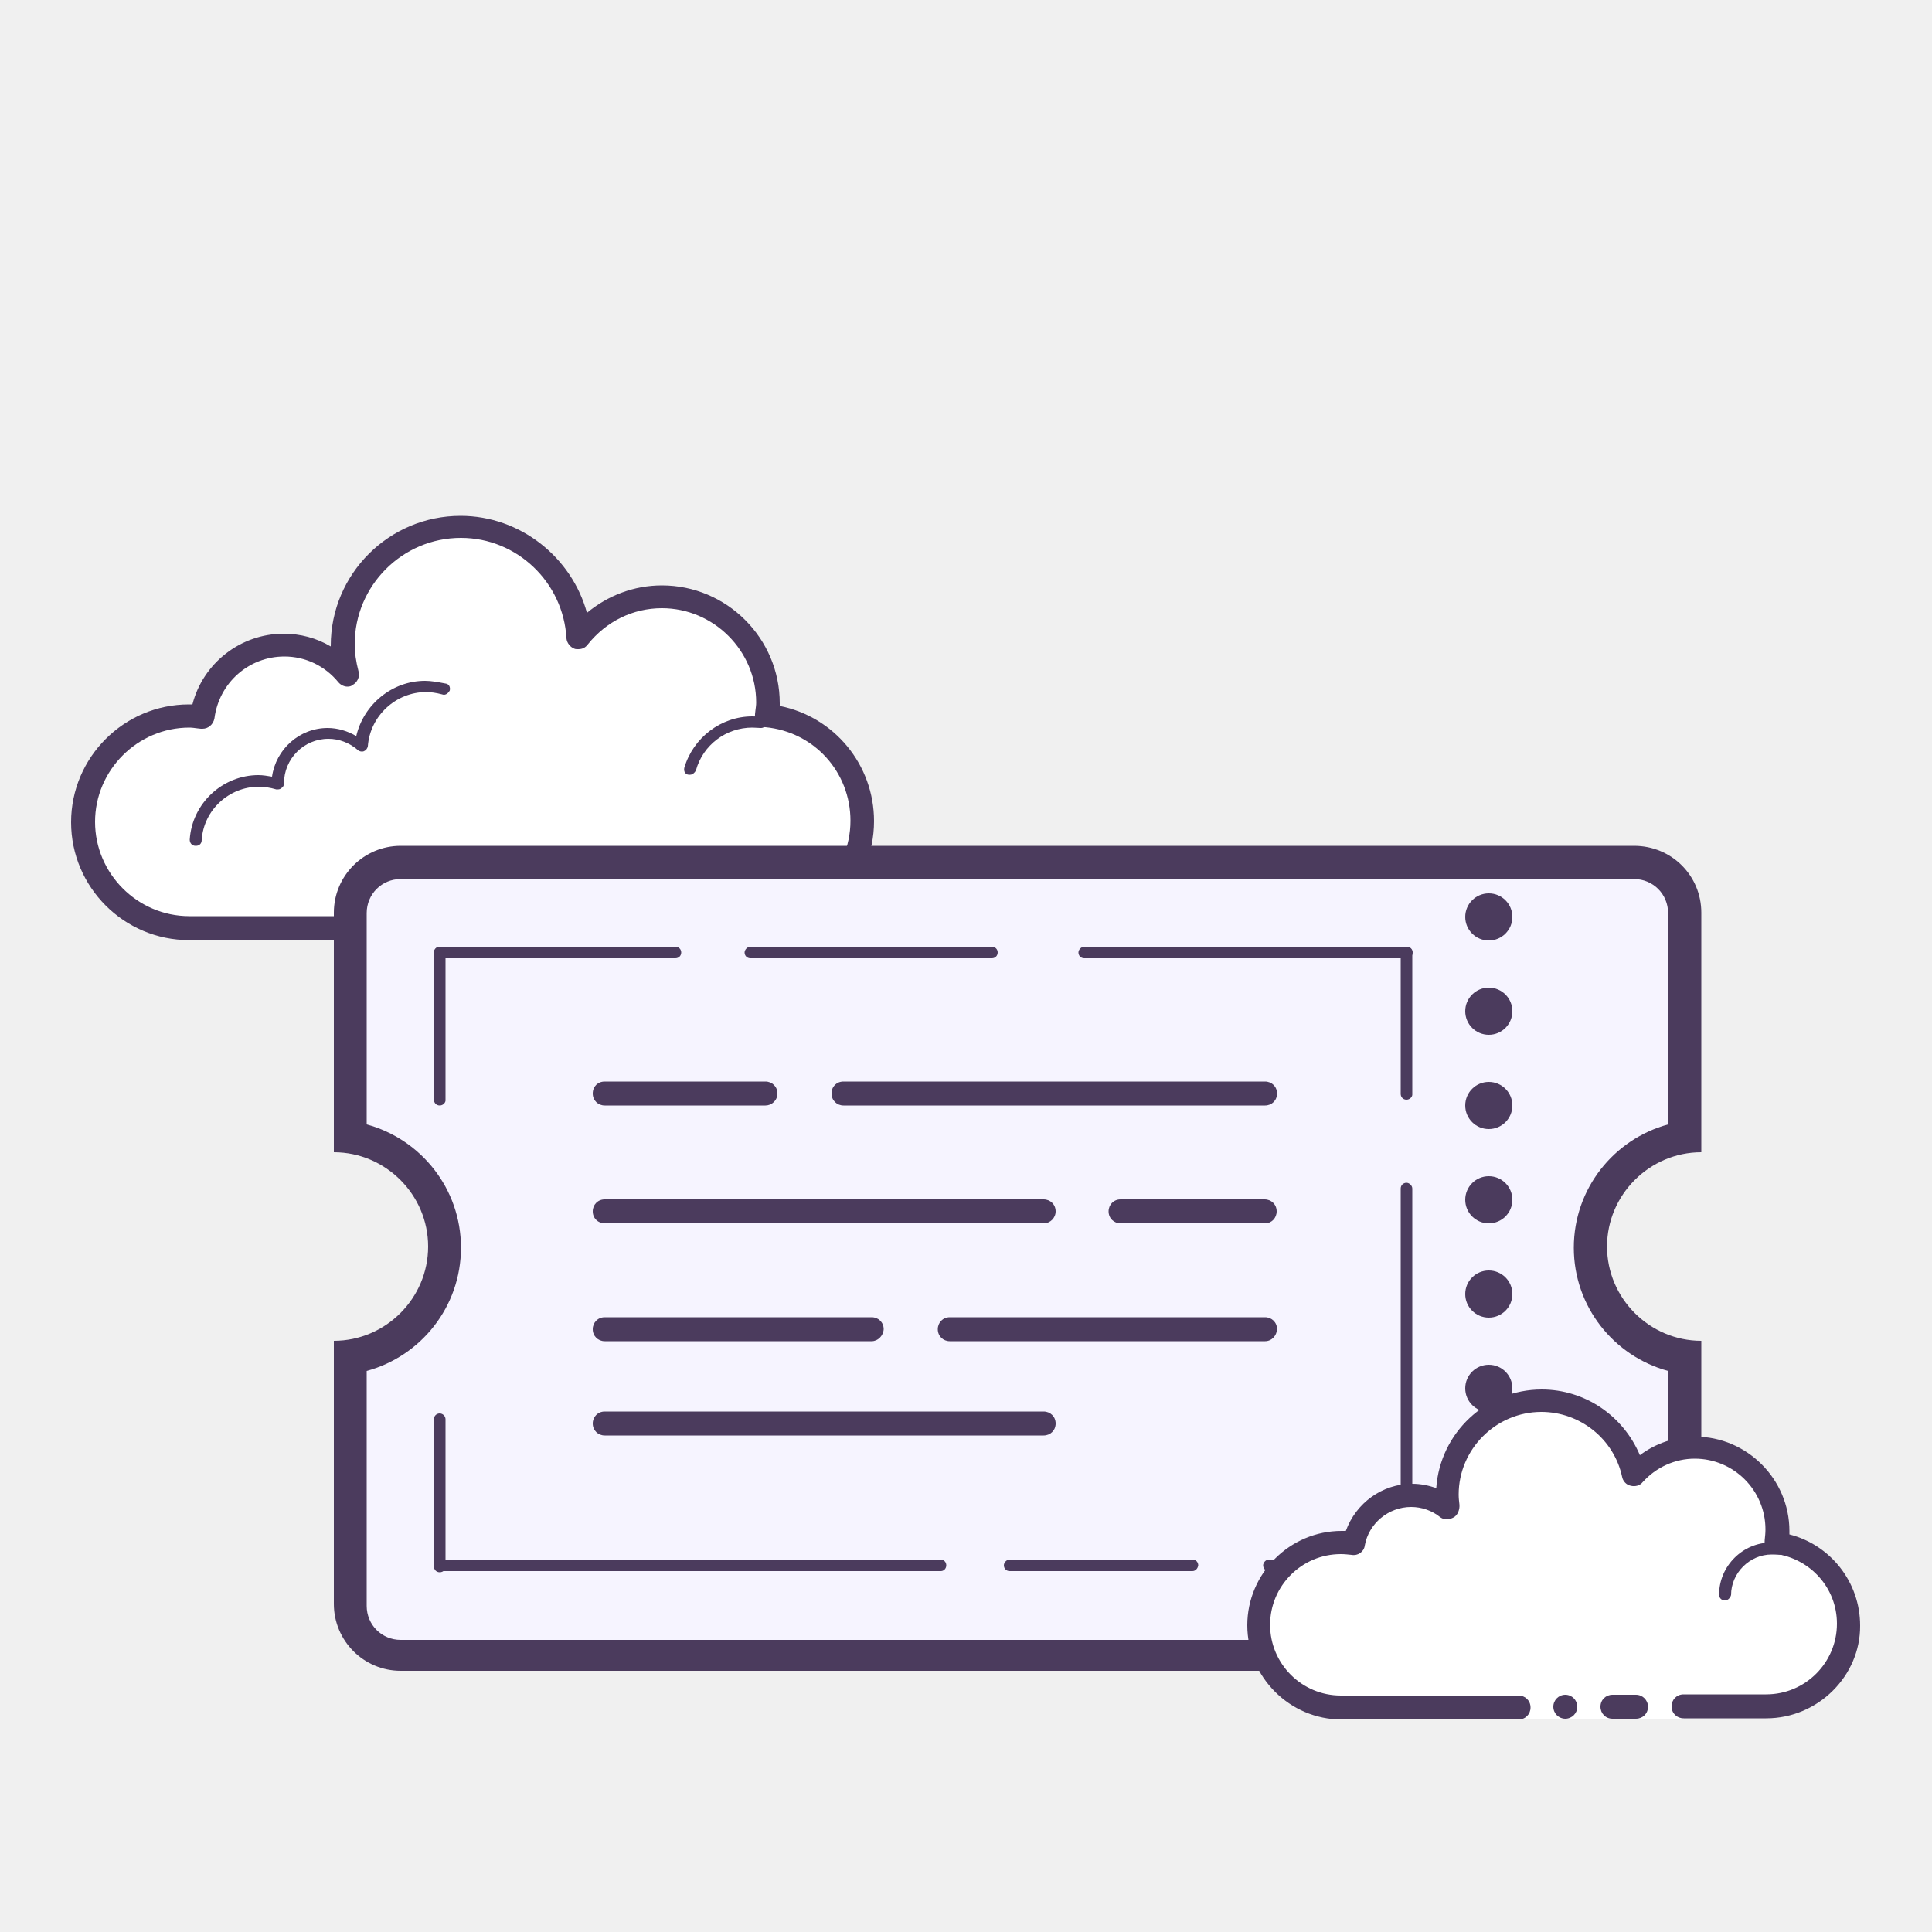
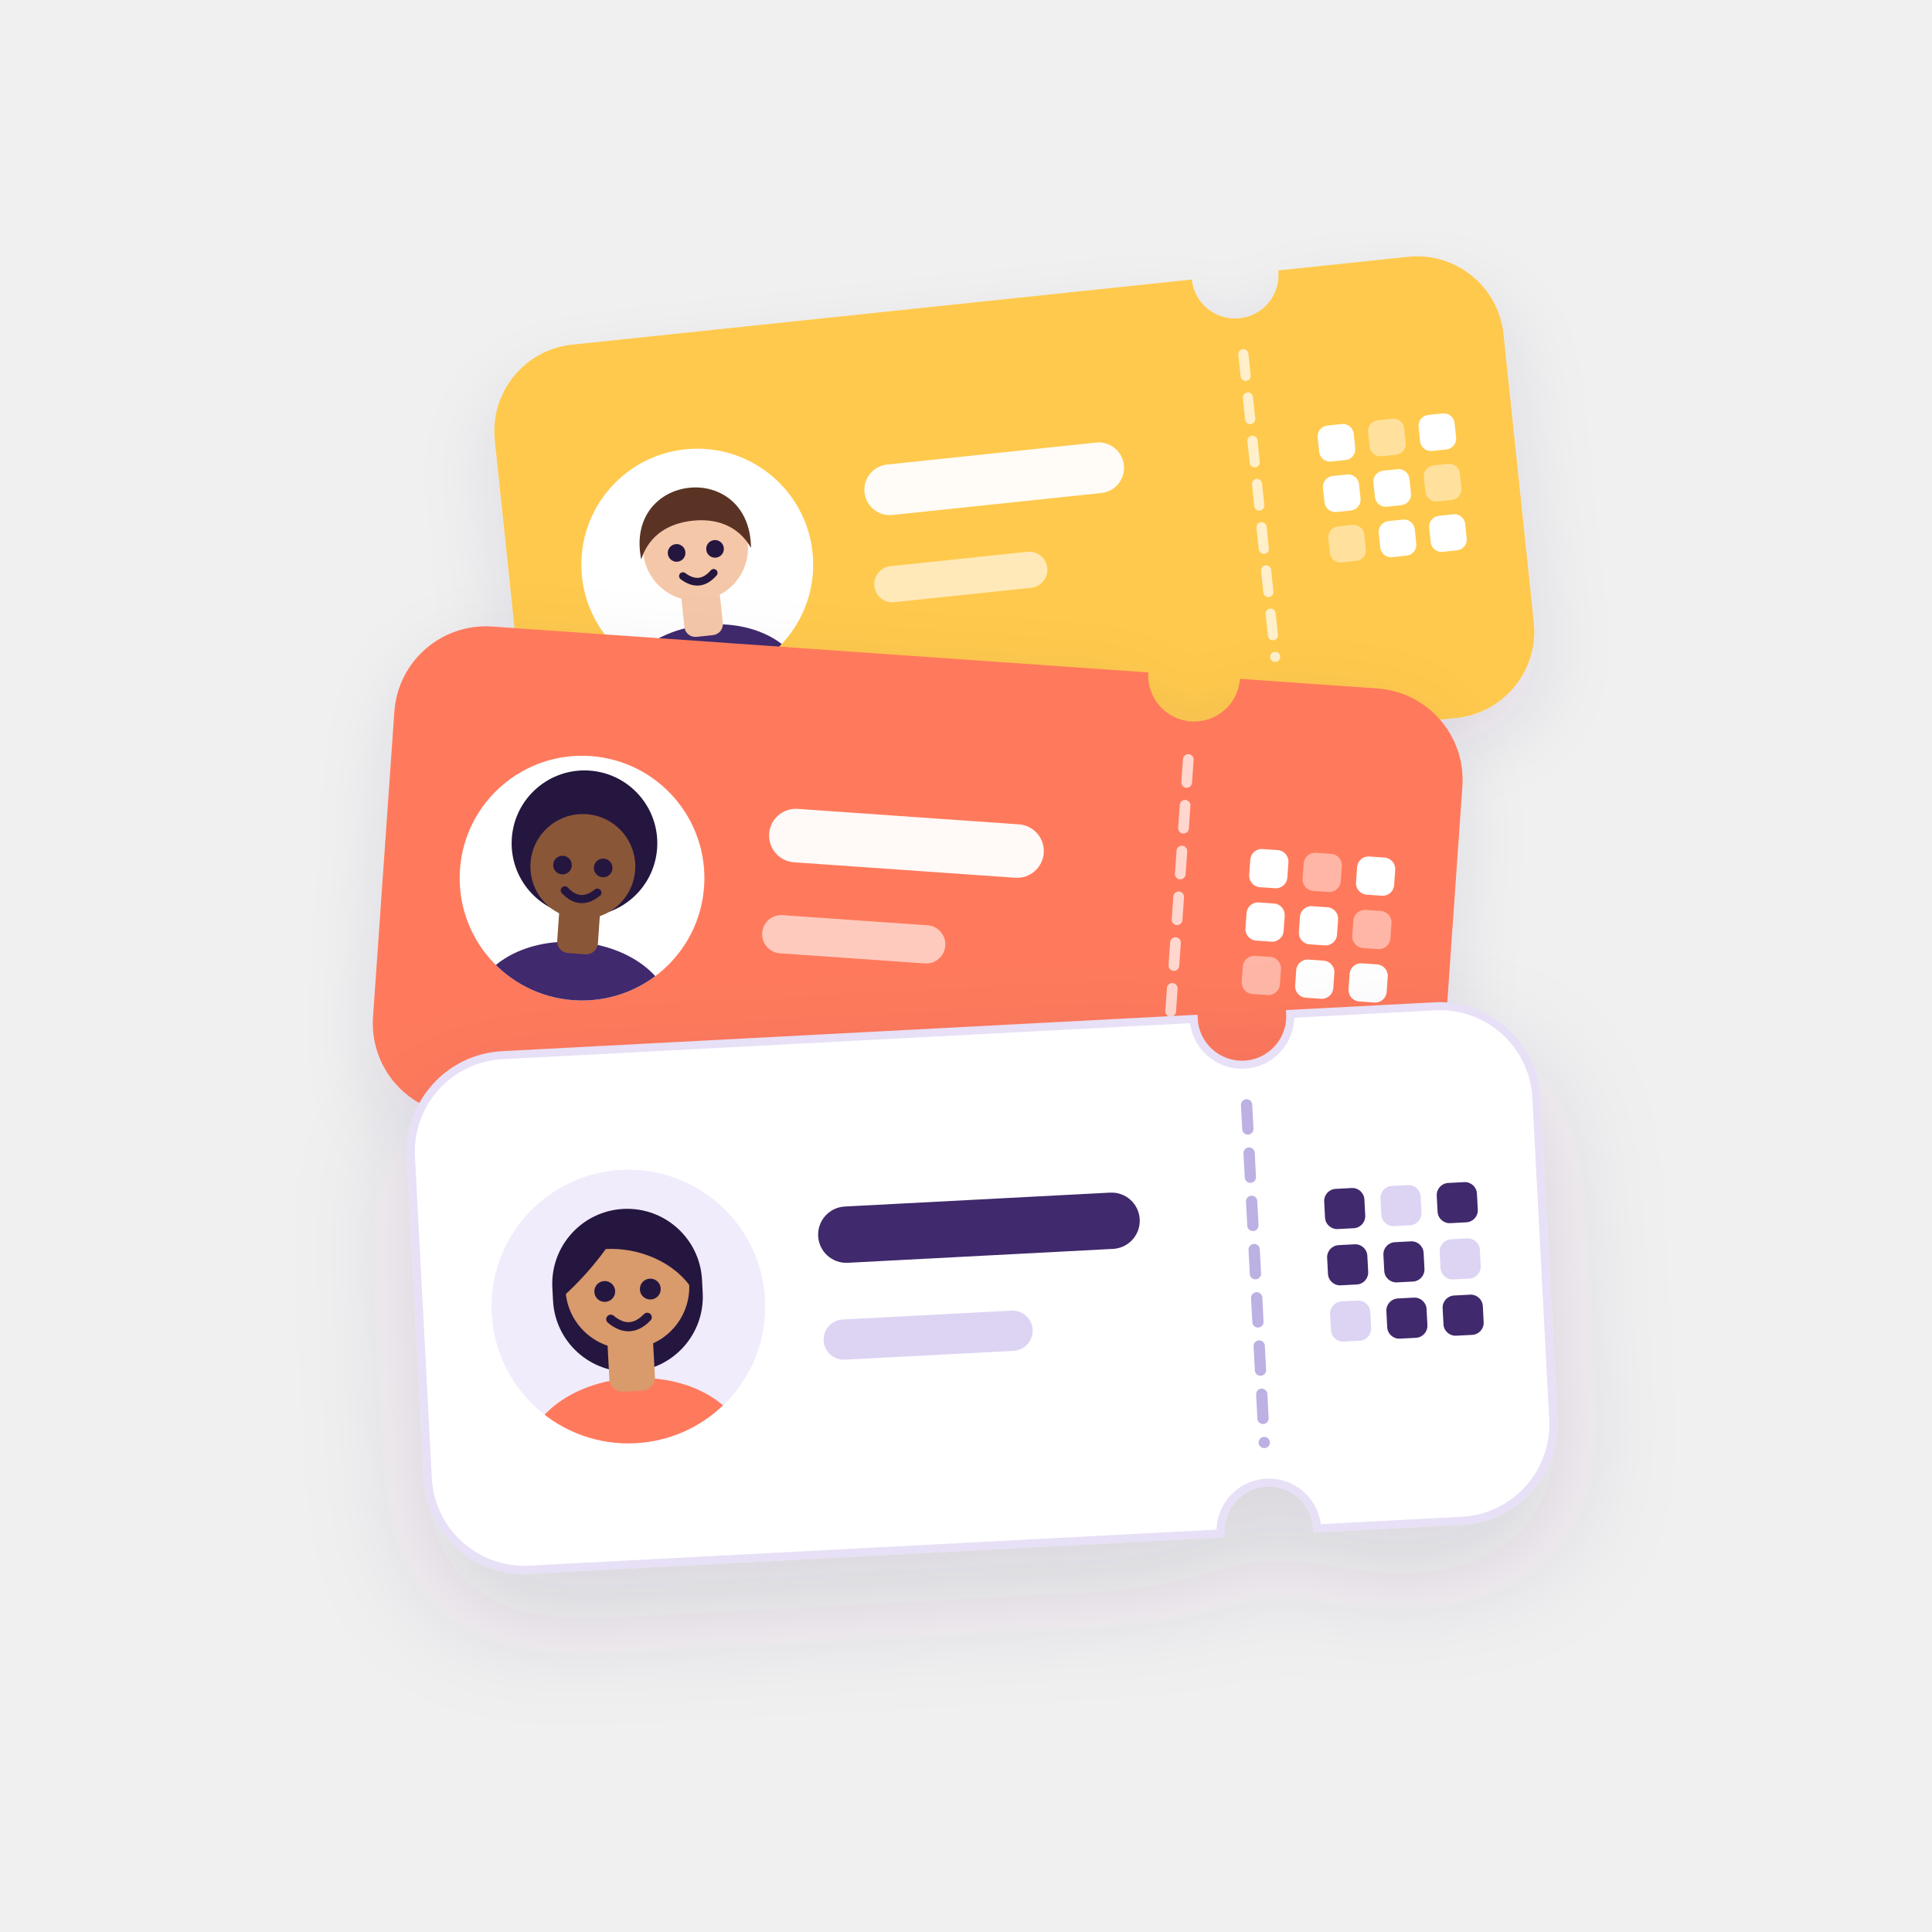
- <svg xmlns="http://www.w3.org/2000/svg" version="1.1" id="Layer_1" x="0px" y="0px" width="500px" height="500px" viewBox="0 0 500 500" enable-background="new 0 0 500 500" xml:space="preserve">
-   <g>
-     <path fill="#FFFFFF" d="M158.1,240.3c0,0,22.2,0,37.3,0s27.5-12.3,27.5-27.5c0-14.3-10.9-25.7-24.8-27.2c0.1-1.1,0.4-2.2,0.4-3.3   c0-15.1-12.3-27.5-27.5-27.5c-8.8,0-16.5,4.1-21.5,10.6c-0.9-16.1-14-28.9-30.4-28.9c-16.8,0-30.5,13.7-30.5,30.5   c0,2.7,0.5,5.4,1.1,7.8c-3.9-4.8-9.8-7.8-16.4-7.8c-10.9,0-19.8,8.2-21.1,18.7c-1.1-0.1-2.2-0.4-3.3-0.4   c-15.1,0-27.5,12.3-27.5,27.5s12.3,27.5,27.5,27.5s58,0,58,0h32.8v3.1h18.3V240.3z" />
-     <path fill="#4B3B5D" d="M119.2,133.5c-18.5,0-33.6,15-33.6,33.6c0,0.1,0,0.2,0,0.2c-3.7-2.2-7.9-3.3-12.2-3.3   c-11.2,0-20.9,7.7-23.6,18.3c-0.2,0-0.6,0-0.9,0c-16.8,0-30.5,13.7-30.5,30.5s13.7,30.5,30.5,30.5h90.8c1.7,0,3.1-1.3,3.1-3.1   s-1.3-3.1-3.1-3.1H49c-13.4,0-24.4-11-24.4-24.4s11-24.4,24.4-24.4c0.7,0,1.3,0.1,2.1,0.2l0.9,0.1c0.1,0,0.2,0,0.4,0   c1.5,0,2.8-1.1,3.1-2.7c1.2-9.2,8.9-16,18.1-16c5.4,0,10.5,2.4,14,6.7c0.6,0.7,1.5,1.1,2.3,1.1c0.5,0,1-0.1,1.3-0.4   c1.2-0.6,2-2.1,1.6-3.5c-0.7-2.7-1-4.9-1-7.1c0-15.1,12.3-27.5,27.5-27.5c14.5,0,26.5,11.5,27.3,26c0.1,1.2,1,2.3,2.1,2.7   c0.2,0.1,0.6,0.1,1,0.1c1,0,1.8-0.4,2.4-1.2c4.8-6,11.7-9.4,19.2-9.4c13.4,0,24.4,11,24.4,24.4c0,0.7-0.1,1.3-0.2,2.1l-0.1,0.9   c-0.1,0.9,0.1,1.6,0.6,2.3c0.5,0.7,1.2,1.1,2.1,1.1c12.6,1.2,22,11.6,22,24.2c0,13.4-11,24.4-24.4,24.4h-37.3   c-1.7,0-3.1,1.3-3.1,3.1s1.3,3.1,3.1,3.1h37.3c16.8,0,30.5-13.7,30.5-30.5c0-14.6-10.3-27-24.4-29.8c0-0.2,0-0.5,0-0.7   c0-16.8-13.7-30.5-30.5-30.5c-7.2,0-14,2.6-19.4,7.1C148,144.3,134.7,133.5,119.2,133.5L119.2,133.5z" />
-     <path fill="#4B3B5D" d="M110,176.2c-8.5,0-15.9,6.1-17.8,14.3c-2.2-1.3-4.8-2.1-7.4-2.1c-7.3,0-13.4,5.5-14.4,12.6   c-1.2-0.2-2.4-0.4-3.5-0.4c-9.3,0-17.2,7.3-17.8,16.7c0,0.9,0.6,1.6,1.5,1.6h0.1c0.9,0,1.5-0.6,1.5-1.5c0.5-7.8,7.1-13.8,14.8-13.8   c1.3,0,2.8,0.2,4.5,0.7c0.1,0,0.2,0,0.4,0c0.4,0,0.7-0.1,1-0.4c0.4-0.2,0.6-0.7,0.6-1.2c0-6.3,5.1-11.5,11.5-11.5   c2.7,0,5.4,1,7.6,2.9c0.2,0.2,0.6,0.4,1,0.4c0.2,0,0.4,0,0.6-0.1c0.5-0.2,0.9-0.7,1-1.3c0.6-7.9,7.3-14,15.1-14   c1.2,0,2.6,0.2,4.1,0.6c0.1,0,0.2,0.1,0.5,0.1c0.6,0,1.2-0.5,1.5-1.1c0.2-0.9-0.2-1.7-1.1-1.8C113.2,176.5,111.6,176.2,110,176.2   L110,176.2z" />
-     <path fill="#4B3B5D" d="M194.7,185.4c-8.1,0-15.3,5.5-17.6,13.3c-0.2,0.9,0.2,1.7,1.1,1.8c0.1,0,0.2,0,0.4,0c0.6,0,1.2-0.5,1.5-1.1   c1.8-6.6,7.8-11.1,14.6-11.1c0.7,0,1.5,0.1,2.1,0.1c0.1,0,0.1,0,0.2,0c0.7,0,1.3-0.6,1.5-1.3c0.1-0.9-0.5-1.6-1.3-1.7   C196.4,185.5,195.6,185.4,194.7,185.4L194.7,185.4z" />
+ <svg xmlns="http://www.w3.org/2000/svg" viewBox="0 0 240 240" width="240" height="240" fill="none">
+   <defs>
+     <filter id="shadow" x="-40%" y="-40%" width="180%" height="180%">
+       <feDropShadow dx="0" dy="6" stdDeviation="7" flood-color="#40296C" flood-opacity=".14" />
+     </filter>
+     <filter id="shadow-soft" x="-40%" y="-40%" width="180%" height="180%">
+       <feDropShadow dx="0" dy="4" stdDeviation="5" flood-color="#40296C" flood-opacity=".09" />
+     </filter>
+     <clipPath id="avatar">
+       <circle cx="0" cy="-6" r="21" />
+     </clipPath>
+   </defs>
+   <g transform="translate(126 66) rotate(-6) scale(.9)">
+     <path d="M-58 -32H28a6 6 0 0 0 12 0H58a12 12 0 0 1 12 12V20a12 12 0 0 1-12 12H40a6 6 0 0 0-12 0H-58a12 12 0 0 1-12-12V-20a12 12 0 0 1 12-12Z" fill="#FFC94D" filter="url(#shadow-soft)" />
+     <g transform="translate(-44 0) scale(0.7619) translate(0 6)">
+       <circle cx="0" cy="-6" r="21" fill="#FFFFFF" />
+       <g clip-path="url(#avatar)">
+         <ellipse cx="0" cy="17" rx="17" ry="12" fill="#40296C" />
+         <rect x="-3.5" y="-2" width="7" height="9" rx="2" fill="#F5C7A9" />
+         <circle cx="0" cy="-9" r="9.5" fill="#F5C7A9" />
+         <path d="M-10 -8C-11.5 -24 11.5 -24 10 -8C8 -12.5 4 -14 0 -14C-4 -14 -8 -12.5 -10 -8Z" fill="#5A3324" />
+         <circle cx="-3.5" cy="-8.5" r="1.6" fill="#24163F" />
+         <circle cx="3.5" cy="-8.5" r="1.6" fill="#24163F" />
+         <path d="M-2.8 -4.2q2.8 2.6 5.6 0" stroke="#24163F" stroke-width="1.4" stroke-linecap="round" />
+       </g>
+     </g>
+     <rect x="-20" y="-11" width="36" height="7" rx="3.5" fill="#FFFFFF" opacity="0.95" />
+     <rect x="-20" y="3" width="24" height="5" rx="2.5" fill="#FFFFFF" opacity="0.6" />
+     <path d="M34 -21V21" stroke="#FFFFFF" stroke-width="1.4" stroke-dasharray="3 3" stroke-linecap="round" opacity=".7" />
+     <rect x="43" y="-10" width="5" height="5" rx="1.5" fill="#FFFFFF" />
+     <rect x="50" y="-10" width="5" height="5" rx="1.5" fill="rgba(255,255,255,.45)" />
+     <rect x="57" y="-10" width="5" height="5" rx="1.5" fill="#FFFFFF" />
+     <rect x="43" y="-3" width="5" height="5" rx="1.5" fill="#FFFFFF" />
+     <rect x="50" y="-3" width="5" height="5" rx="1.5" fill="#FFFFFF" />
+     <rect x="57" y="-3" width="5" height="5" rx="1.5" fill="rgba(255,255,255,.45)" />
+     <rect x="43" y="4" width="5" height="5" rx="1.5" fill="rgba(255,255,255,.45)" />
+     <rect x="50" y="4" width="5" height="5" rx="1.5" fill="#FFFFFF" />
+     <rect x="57" y="4" width="5" height="5" rx="1.5" fill="#FFFFFF" />
  </g>
-   <g>
-     <path fill="#F6F4FF" d="M103.7,428.2c-7.2,0-13.1-5.9-13.1-13.1V351c13.8-2.1,24.4-14,24.4-28.3c0-14.4-10.6-26.2-24.4-28.3v-58.1   c0-7.2,5.9-13.1,13.1-13.1H423c7.2,0,13.1,5.9,13.1,13.1v58.1c-13.8,2.1-24.4,14-24.4,28.3c0,14.4,10.6,26.2,24.4,28.3v64.2   c0,7.2-5.9,13.1-13.1,13.1L103.7,428.2L103.7,428.2z" />
-     <path fill="#4B3B5D" d="M422.9,227.5c4.9,0,8.8,3.9,8.8,8.8V291c-14,3.8-24.4,16.6-24.4,31.9c0,15.3,10.4,28.1,24.4,31.9v60.8   c0,4.9-3.9,8.8-8.8,8.8H103.7c-4.9,0-8.8-3.9-8.8-8.8v-60.8c14-3.8,24.4-16.6,24.4-31.9c0-15.3-10.4-28.1-24.4-31.9v-54.7   c0-4.9,3.9-8.8,8.8-8.8H422.9 M422.9,218.9H103.7c-9.5,0-17.3,7.7-17.3,17.3v62c13.4,0,24.4,11,24.4,24.4s-11,24.4-24.4,24.4v68.1   c0,9.5,7.7,17.3,17.3,17.3H423c9.5,0,17.3-7.7,17.3-17.3v-68.1c-13.4,0-24.4-11-24.4-24.4s11-24.4,24.4-24.4v-62   C440.3,226.6,432.6,218.9,422.9,218.9L422.9,218.9z" />
-     <circle fill="#4B3B5D" cx="385.3" cy="261.7" r="6.1" />
-     <circle fill="#4B3B5D" cx="385.3" cy="237.3" r="6.1" />
-     <circle fill="#4B3B5D" cx="385.3" cy="286.1" r="6.1" />
-     <circle fill="#4B3B5D" cx="385.3" cy="310.5" r="6.1" />
-     <circle fill="#4B3B5D" cx="385.3" cy="334.9" r="6.1" />
-     <circle fill="#4B3B5D" cx="385.3" cy="359.3" r="6.1" />
-     <circle fill="#4B3B5D" cx="385.3" cy="383.7" r="6.1" />
-     <circle fill="#4B3B5D" cx="385.3" cy="408.1" r="6.1" />
-     <path fill="#4B3B5D" d="M364.1,248h-83.5c-0.9,0-1.5-0.7-1.5-1.5c0-0.7,0.7-1.5,1.5-1.5h83.5c0.9,0,1.5,0.7,1.5,1.5   C365.6,247.3,365,248,364.1,248z" />
-     <path fill="#4B3B5D" d="M256.7,248h-62.5c-0.9,0-1.5-0.7-1.5-1.5c0-0.7,0.7-1.5,1.5-1.5h62.5c0.9,0,1.5,0.7,1.5,1.5   C258.2,247.3,257.6,248,256.7,248z" />
-     <path fill="#4B3B5D" d="M174.8,248h-61c-0.9,0-1.5-0.7-1.5-1.5c0-0.7,0.7-1.5,1.5-1.5h61c0.9,0,1.5,0.7,1.5,1.5   C176.3,247.3,175.7,248,174.8,248z" />
-     <path fill="#4B3B5D" d="M113.8,286.1c-0.9,0-1.5-0.7-1.5-1.5v-38.1c0-0.9,0.7-1.5,1.5-1.5s1.5,0.7,1.5,1.5v38.1   C115.4,285.3,114.7,286.1,113.8,286.1z" />
-     <path fill="#4B3B5D" d="M364,284.6c-0.9,0-1.5-0.7-1.5-1.5v-36.6c0-0.9,0.7-1.5,1.5-1.5c0.7,0,1.5,0.7,1.5,1.5v36.6   C365.6,283.9,364.8,284.6,364,284.6z" />
-     <path fill="#4B3B5D" d="M364,406.5c-0.9,0-1.5-0.7-1.5-1.5v-97.4c0-0.9,0.7-1.5,1.5-1.5c0.7,0,1.5,0.7,1.5,1.5v97.4   C365.6,405.8,364.8,406.5,364,406.5z" />
-     <path fill="#4B3B5D" d="M113.8,406.9c-0.9,0-1.5-0.7-1.5-1.5v-38.1c0-0.9,0.7-1.5,1.5-1.5s1.5,0.7,1.5,1.5v38.1   C115.4,406.2,114.7,406.9,113.8,406.9z" />
-     <path fill="#4B3B5D" d="M364,406.6h-35.6c-0.9,0-1.5-0.7-1.5-1.5c0-0.7,0.7-1.5,1.5-1.5H364c0.9,0,1.5,0.7,1.5,1.5   C365.4,405.9,364.8,406.6,364,406.6z" />
-     <path fill="#4B3B5D" d="M308.6,406.6h-47.3c-0.9,0-1.5-0.7-1.5-1.5c0-0.7,0.7-1.5,1.5-1.5h47.3c0.9,0,1.5,0.7,1.5,1.5   C310,405.9,309.4,406.6,308.6,406.6z" />
-     <g>
-       <path fill="#4B3B5D" d="M243.5,406.6H113.8c-0.9,0-1.5-0.7-1.5-1.5c0-0.7,0.7-1.5,1.5-1.5h129.6c0.9,0,1.5,0.7,1.5,1.5    C244.9,405.9,244.3,406.6,243.5,406.6z" />
+   <g transform="translate(114 112) rotate(4) scale(.95)">
+     <path d="M-58 -32H28a6 6 0 0 0 12 0H58a12 12 0 0 1 12 12V20a12 12 0 0 1-12 12H40a6 6 0 0 0-12 0H-58a12 12 0 0 1-12-12V-20a12 12 0 0 1 12-12Z" fill="#FF7A5C" filter="url(#shadow-soft)" />
+     <g transform="translate(-44 0) scale(0.7619) translate(0 6)">
+       <circle cx="0" cy="-6" r="21" fill="#FFFFFF" />
+       <g clip-path="url(#avatar)">
+         <circle cx="0" cy="-12" r="12.5" fill="#24163F" />
+         <ellipse cx="0" cy="17" rx="17" ry="12" fill="#40296C" />
+         <rect x="-3.5" y="-2" width="7" height="9" rx="2" fill="#8A5638" />
+         <circle cx="0" cy="-8" r="9" fill="#8A5638" />
+         <circle cx="-3.5" cy="-8" r="1.6" fill="#24163F" />
+         <circle cx="3.5" cy="-8" r="1.6" fill="#24163F" />
+         <path d="M-2.8 -3.7q2.8 2.6 5.6 0" stroke="#24163F" stroke-width="1.4" stroke-linecap="round" />
+       </g>
    </g>
-     <g>
-       <path fill="#4B3B5D" d="M327.4,286.1H218.3c-1.7,0-3.1-1.3-3.1-3.1s1.3-3.1,3.1-3.1h109.1c1.7,0,3.1,1.3,3.1,3.1    S329.1,286.1,327.4,286.1z" />
+     <rect x="-20" y="-11" width="36" height="7" rx="3.5" fill="#FFFFFF" opacity="0.95" />
+     <rect x="-20" y="3" width="24" height="5" rx="2.5" fill="#FFFFFF" opacity="0.6" />
+     <path d="M34 -21V21" stroke="#FFFFFF" stroke-width="1.4" stroke-dasharray="3 3" stroke-linecap="round" opacity=".7" />
+     <rect x="43" y="-10" width="5" height="5" rx="1.5" fill="#FFFFFF" />
+     <rect x="50" y="-10" width="5" height="5" rx="1.5" fill="rgba(255,255,255,.45)" />
+     <rect x="57" y="-10" width="5" height="5" rx="1.5" fill="#FFFFFF" />
+     <rect x="43" y="-3" width="5" height="5" rx="1.5" fill="#FFFFFF" />
+     <rect x="50" y="-3" width="5" height="5" rx="1.5" fill="#FFFFFF" />
+     <rect x="57" y="-3" width="5" height="5" rx="1.5" fill="rgba(255,255,255,.45)" />
+     <rect x="43" y="4" width="5" height="5" rx="1.5" fill="rgba(255,255,255,.45)" />
+     <rect x="50" y="4" width="5" height="5" rx="1.5" fill="#FFFFFF" />
+     <rect x="57" y="4" width="5" height="5" rx="1.5" fill="#FFFFFF" />
+   </g>
+   <g transform="translate(122 160) rotate(-3)">
+     <path d="M-58 -32H28a6 6 0 0 0 12 0H58a12 12 0 0 1 12 12V20a12 12 0 0 1-12 12H40a6 6 0 0 0-12 0H-58a12 12 0 0 1-12-12V-20a12 12 0 0 1 12-12Z" fill="#FFFFFF" stroke="#E7E0F6" filter="url(#shadow)" />
+     <g transform="translate(-44 0) scale(0.8095) translate(0 6)">
+       <circle cx="0" cy="-6" r="21" fill="#F1ECFB" />
+       <g clip-path="url(#avatar)">
+         <rect x="-11.5" y="-21" width="23" height="25" rx="11.5" fill="#24163F" />
+         <ellipse cx="0" cy="17" rx="17" ry="12" fill="#FF7A5C" />
+         <rect x="-3.5" y="-2" width="7" height="9" rx="2" fill="#D99A6C" />
+         <circle cx="0" cy="-9" r="9.5" fill="#D99A6C" />
+         <path d="M-10 -8C-11 -24 11 -24 10 -8C7.5 -12.5 2 -15 -3 -15C-5 -12.5 -7.5 -10 -10 -8Z" fill="#24163F" />
+         <circle cx="-3.5" cy="-8.5" r="1.6" fill="#24163F" />
+         <circle cx="3.5" cy="-8.5" r="1.6" fill="#24163F" />
+         <path d="M-2.8 -4.2q2.8 2.6 5.6 0" stroke="#24163F" stroke-width="1.4" stroke-linecap="round" />
+       </g>
    </g>
-     <g>
-       <path fill="#4B3B5D" d="M198.1,286.1h-41.6c-1.7,0-3.1-1.3-3.1-3.1s1.3-3.1,3.1-3.1h41.6c1.7,0,3.1,1.3,3.1,3.1    S199.7,286.1,198.1,286.1z" />
-     </g>
-     <g>
-       <path fill="#4B3B5D" d="M327.4,316.6H290c-1.7,0-3.1-1.3-3.1-3.1c0-1.7,1.3-3.1,3.1-3.1h37.3c1.7,0,3.1,1.3,3.1,3.1    C330.4,315.2,329.1,316.6,327.4,316.6z" />
-     </g>
-     <g>
-       <path fill="#4B3B5D" d="M270.1,316.6H156.5c-1.7,0-3.1-1.3-3.1-3.1c0-1.7,1.3-3.1,3.1-3.1h113.6c1.7,0,3.1,1.3,3.1,3.1    C273.2,315.2,271.8,316.6,270.1,316.6z" />
-     </g>
-     <g>
-       <path fill="#4B3B5D" d="M270.1,371.5H156.5c-1.7,0-3.1-1.3-3.1-3.1c0-1.7,1.3-3.1,3.1-3.1h113.6c1.7,0,3.1,1.3,3.1,3.1    C273.2,370.2,271.8,371.5,270.1,371.5z" />
-     </g>
-     <g>
-       <path fill="#4B3B5D" d="M327.4,347.1h-81.6c-1.7,0-3.1-1.3-3.1-3.1c0-1.7,1.3-3.1,3.1-3.1h81.6c1.7,0,3.1,1.3,3.1,3.1    C330.4,345.7,329.1,347.1,327.4,347.1z" />
-     </g>
-     <g>
-       <path fill="#4B3B5D" d="M225.6,347.1h-69.1c-1.7,0-3.1-1.3-3.1-3.1c0-1.7,1.3-3.1,3.1-3.1h69.1c1.7,0,3.1,1.3,3.1,3.1    C228.6,345.7,227.2,347.1,225.6,347.1z" />
-     </g>
-   </g>
-   <g>
-     <path fill="#FFFFFF" d="M435.6,441.7c0,0,9.5,0,21.4,0c11.8,0,21.4-9.5,21.4-21.4c0-10.9-8.2-19.8-18.7-21.1   c0.1-1.1,0.4-2.2,0.4-3.3c0-11.8-9.5-21.4-21.4-21.4c-6.3,0-12,2.8-15.7,7.1c-2.3-11-12.1-19.3-23.9-19.3   c-13.4,0-24.4,11-24.4,24.4c0,1.2,0.1,2.3,0.4,3.4c-2.6-2.1-5.9-3.4-9.5-3.4c-7.4,0-13.7,5.4-15,12.6c-1.1-0.1-2.2-0.4-3.3-0.4   c-11.8,0-21.4,9.5-21.4,21.4c0,11.8,9.5,21.4,21.4,21.4c11.8,0,45.8,0,45.8,0v3.1h42.7V441.7z" />
-     <path fill="#4B3B5D" d="M446.4,414.2c-0.9,0-1.5-0.7-1.5-1.5c0-7.4,6.1-13.5,13.5-13.5c0.2,0,4.5,0,7.6,0.9   c0.9,0.2,1.3,1.1,1.1,1.8c-0.2,0.9-1.1,1.3-1.8,1.1c-2.7-0.7-6.7-0.7-6.8-0.7c-5.7,0-10.5,4.8-10.5,10.5   C447.8,413.5,447.2,414.2,446.4,414.2z" />
-     <circle fill="#4B3B5D" cx="405.1" cy="441.7" r="3.1" />
-     <path fill="#4B3B5D" d="M457.1,444.7h-21.4c-1.7,0-3.1-1.3-3.1-3.1c0-1.7,1.3-3.1,3.1-3.1h21.4c10.1,0,18.3-8.2,18.3-18.3   c0-9.2-6.8-16.8-16-18.1c-0.9-0.1-1.6-0.5-2.1-1.2c-0.5-0.6-0.7-1.5-0.6-2.3c0.1-1,0.2-1.8,0.2-2.8c0-10.1-8.2-18.3-18.3-18.3   c-5.1,0-10,2.2-13.5,6.1c-0.7,0.9-2,1.2-3.1,0.9c-1.1-0.2-2-1.2-2.2-2.3c-2.1-9.8-10.9-16.8-20.9-16.8c-11.7,0-21.4,9.6-21.4,21.4   c0,0.9,0.1,1.7,0.2,2.6c0.1,1.2-0.4,2.7-1.5,3.3c-1.1,0.6-2.4,0.7-3.4,0c-2.2-1.8-4.9-2.7-7.6-2.7c-5.9,0-11,4.3-12,10   c-0.2,1.6-1.8,2.7-3.4,2.4c-1-0.1-1.8-0.2-2.8-0.2c-10.1,0-18.3,8.2-18.3,18.3s8.2,18.3,18.3,18.3H393c1.7,0,3.1,1.3,3.1,3.1   c0,1.7-1.3,3.1-3.1,3.1h-45.8c-13.4,0-24.4-11-24.4-24.4s11-24.4,24.4-24.4c0.4,0,0.7,0,1.1,0c2.6-7.2,9.4-12.2,17.2-12.2   c2.1,0,4.1,0.4,6.2,1.1c1-14.3,12.9-25.5,27.3-25.5c11.2,0,21.1,6.8,25.4,17c4.1-3.1,9.2-4.8,14.3-4.8c13.4,0,24.4,11,24.4,24.4   c0,0.2,0,0.6,0,0.9c10.6,2.7,18.3,12.3,18.3,23.6C481.5,433.7,470.5,444.7,457.1,444.7z" />
-     <path fill="#4B3B5D" d="M423.4,438.6c-1,0-5.1,0-6.1,0c-1.7,0-3.1,1.3-3.1,3.1c0,1.7,1.3,3.1,3.1,3.1c1,0,5.1,0,6.1,0   c1.7,0,3.1-1.3,3.1-3.1C426.5,440,425.1,438.6,423.4,438.6z" />
+     <rect x="-20" y="-11" width="40" height="7" rx="3.5" fill="#40296C" />
+     <rect x="-20" y="3" width="26" height="5" rx="2.5" fill="#DDD4F3" />
+     <path d="M34 -21V21" stroke="#BDB0E3" stroke-width="1.4" stroke-dasharray="3 3" stroke-linecap="round" />
+     <rect x="43" y="-10" width="5" height="5" rx="1.5" fill="#40296C" />
+     <rect x="50" y="-10" width="5" height="5" rx="1.5" fill="#DDD4F3" />
+     <rect x="57" y="-10" width="5" height="5" rx="1.5" fill="#40296C" />
+     <rect x="43" y="-3" width="5" height="5" rx="1.5" fill="#40296C" />
+     <rect x="50" y="-3" width="5" height="5" rx="1.5" fill="#40296C" />
+     <rect x="57" y="-3" width="5" height="5" rx="1.5" fill="#DDD4F3" />
+     <rect x="43" y="4" width="5" height="5" rx="1.5" fill="#DDD4F3" />
+     <rect x="50" y="4" width="5" height="5" rx="1.5" fill="#40296C" />
+     <rect x="57" y="4" width="5" height="5" rx="1.5" fill="#40296C" />
  </g>
</svg>
